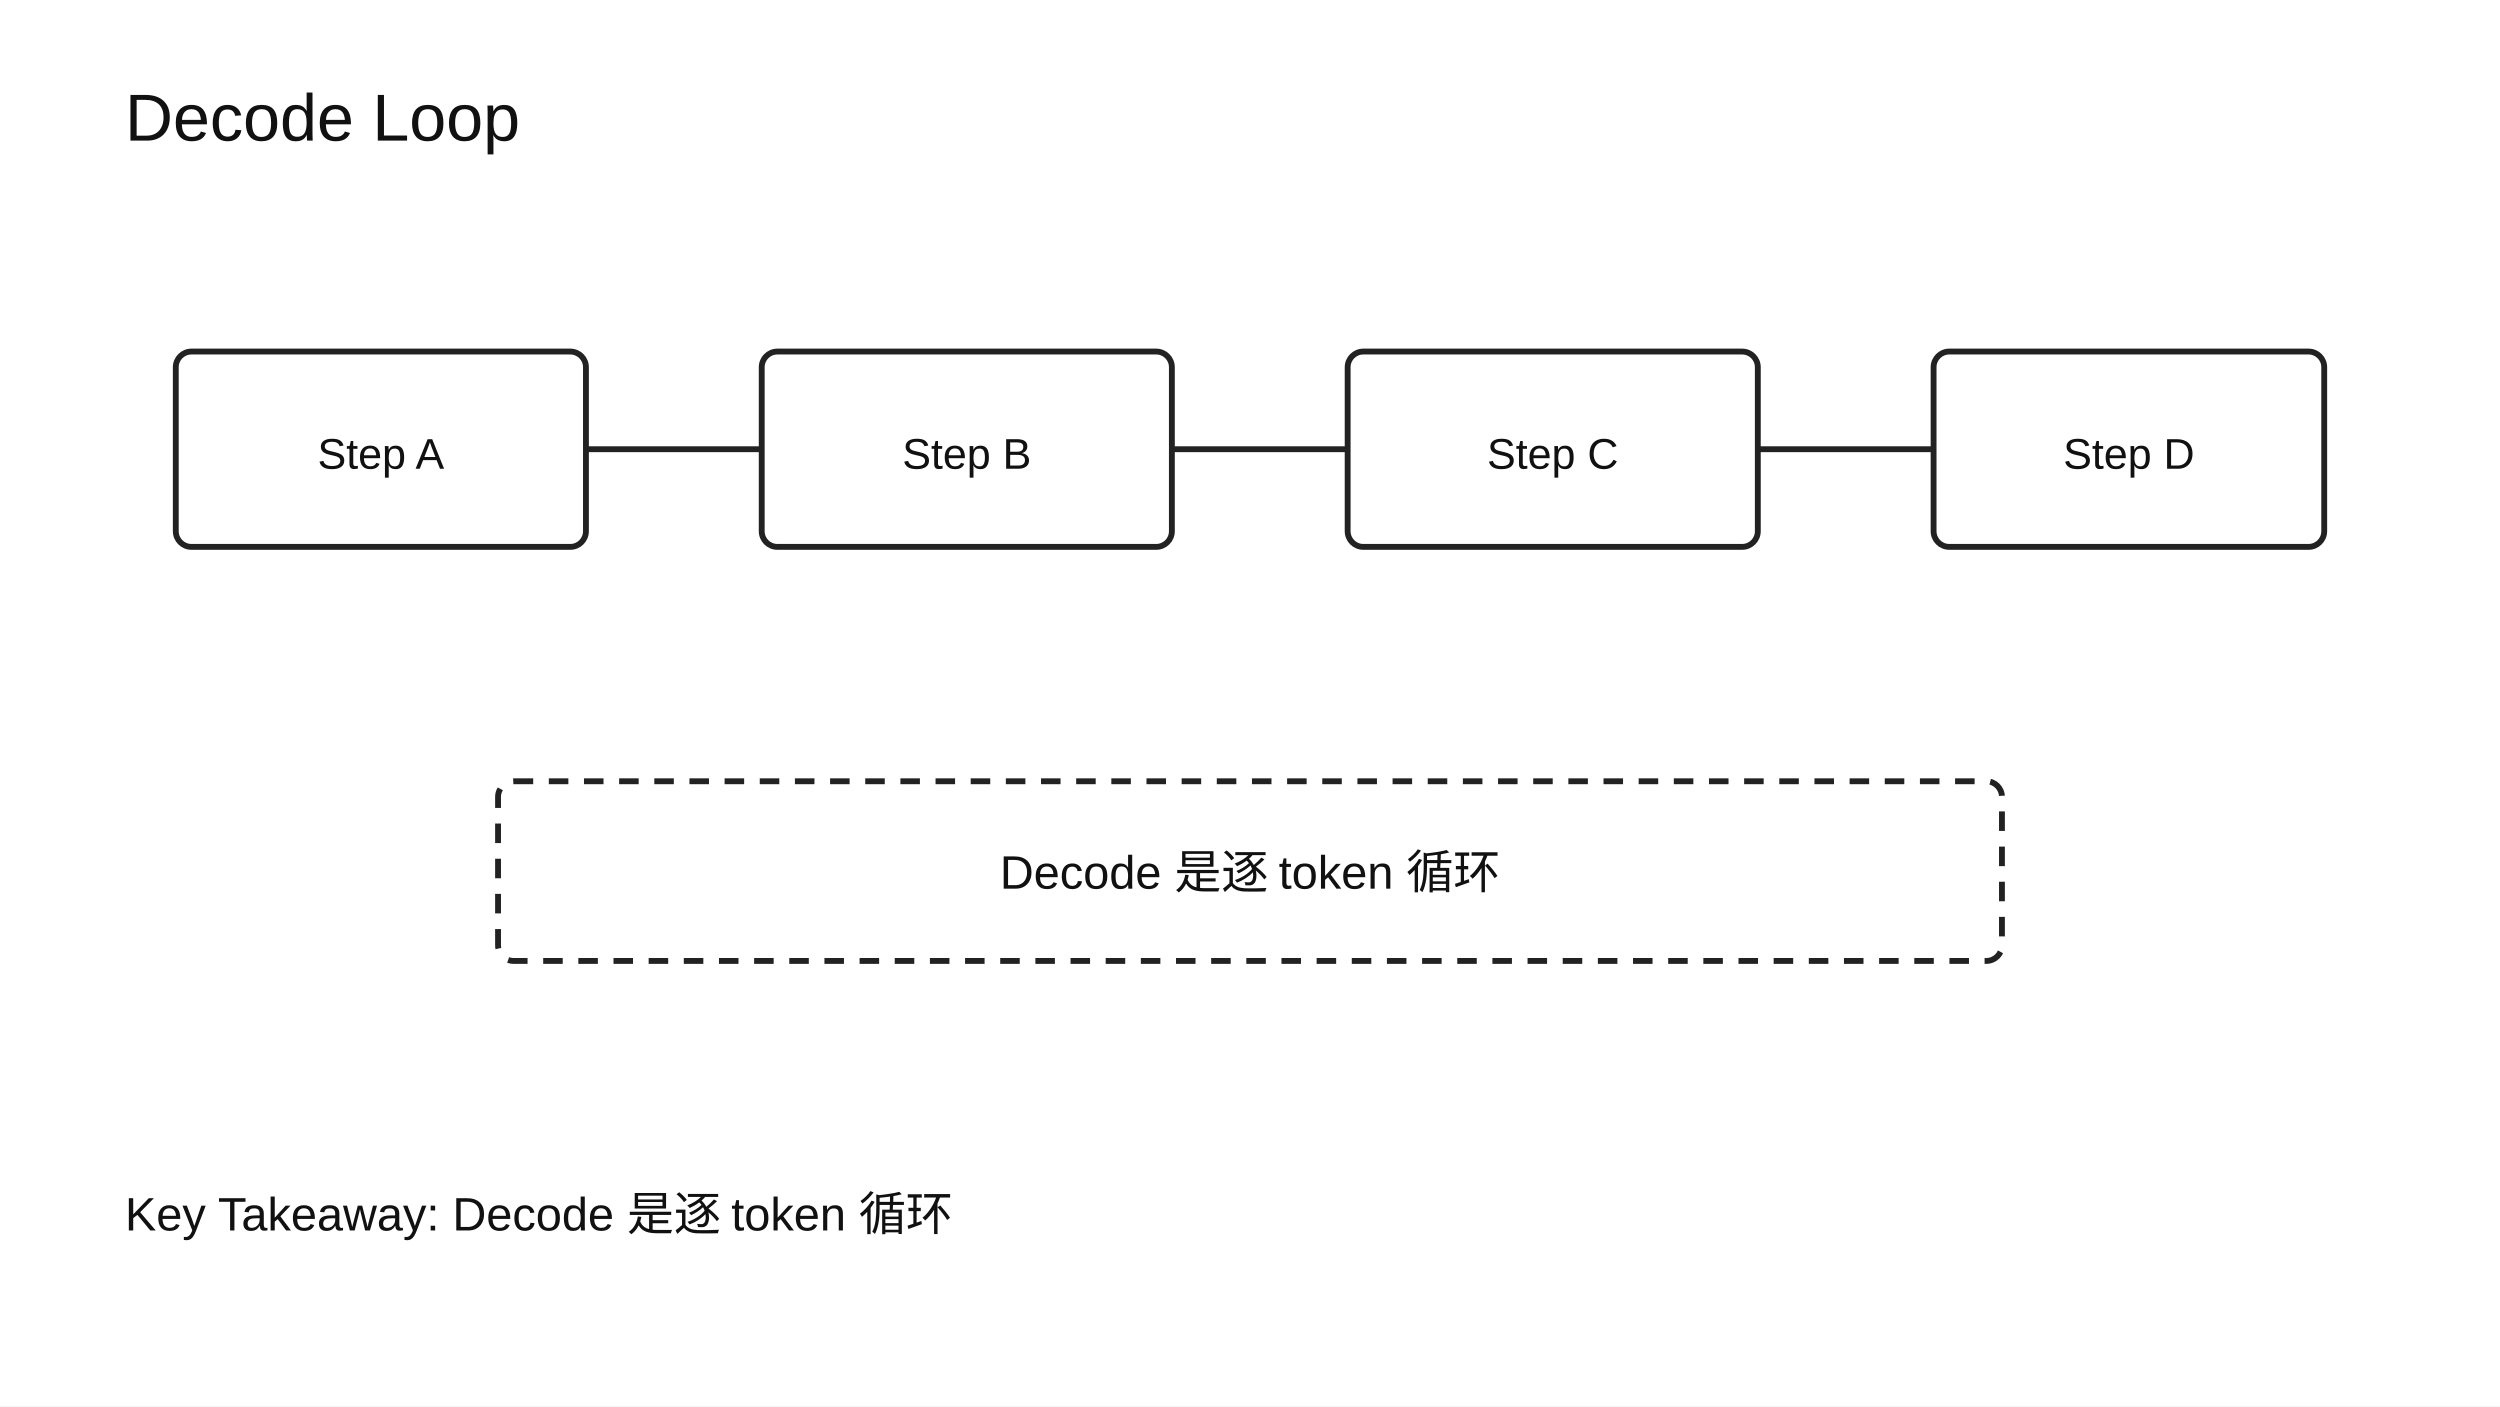
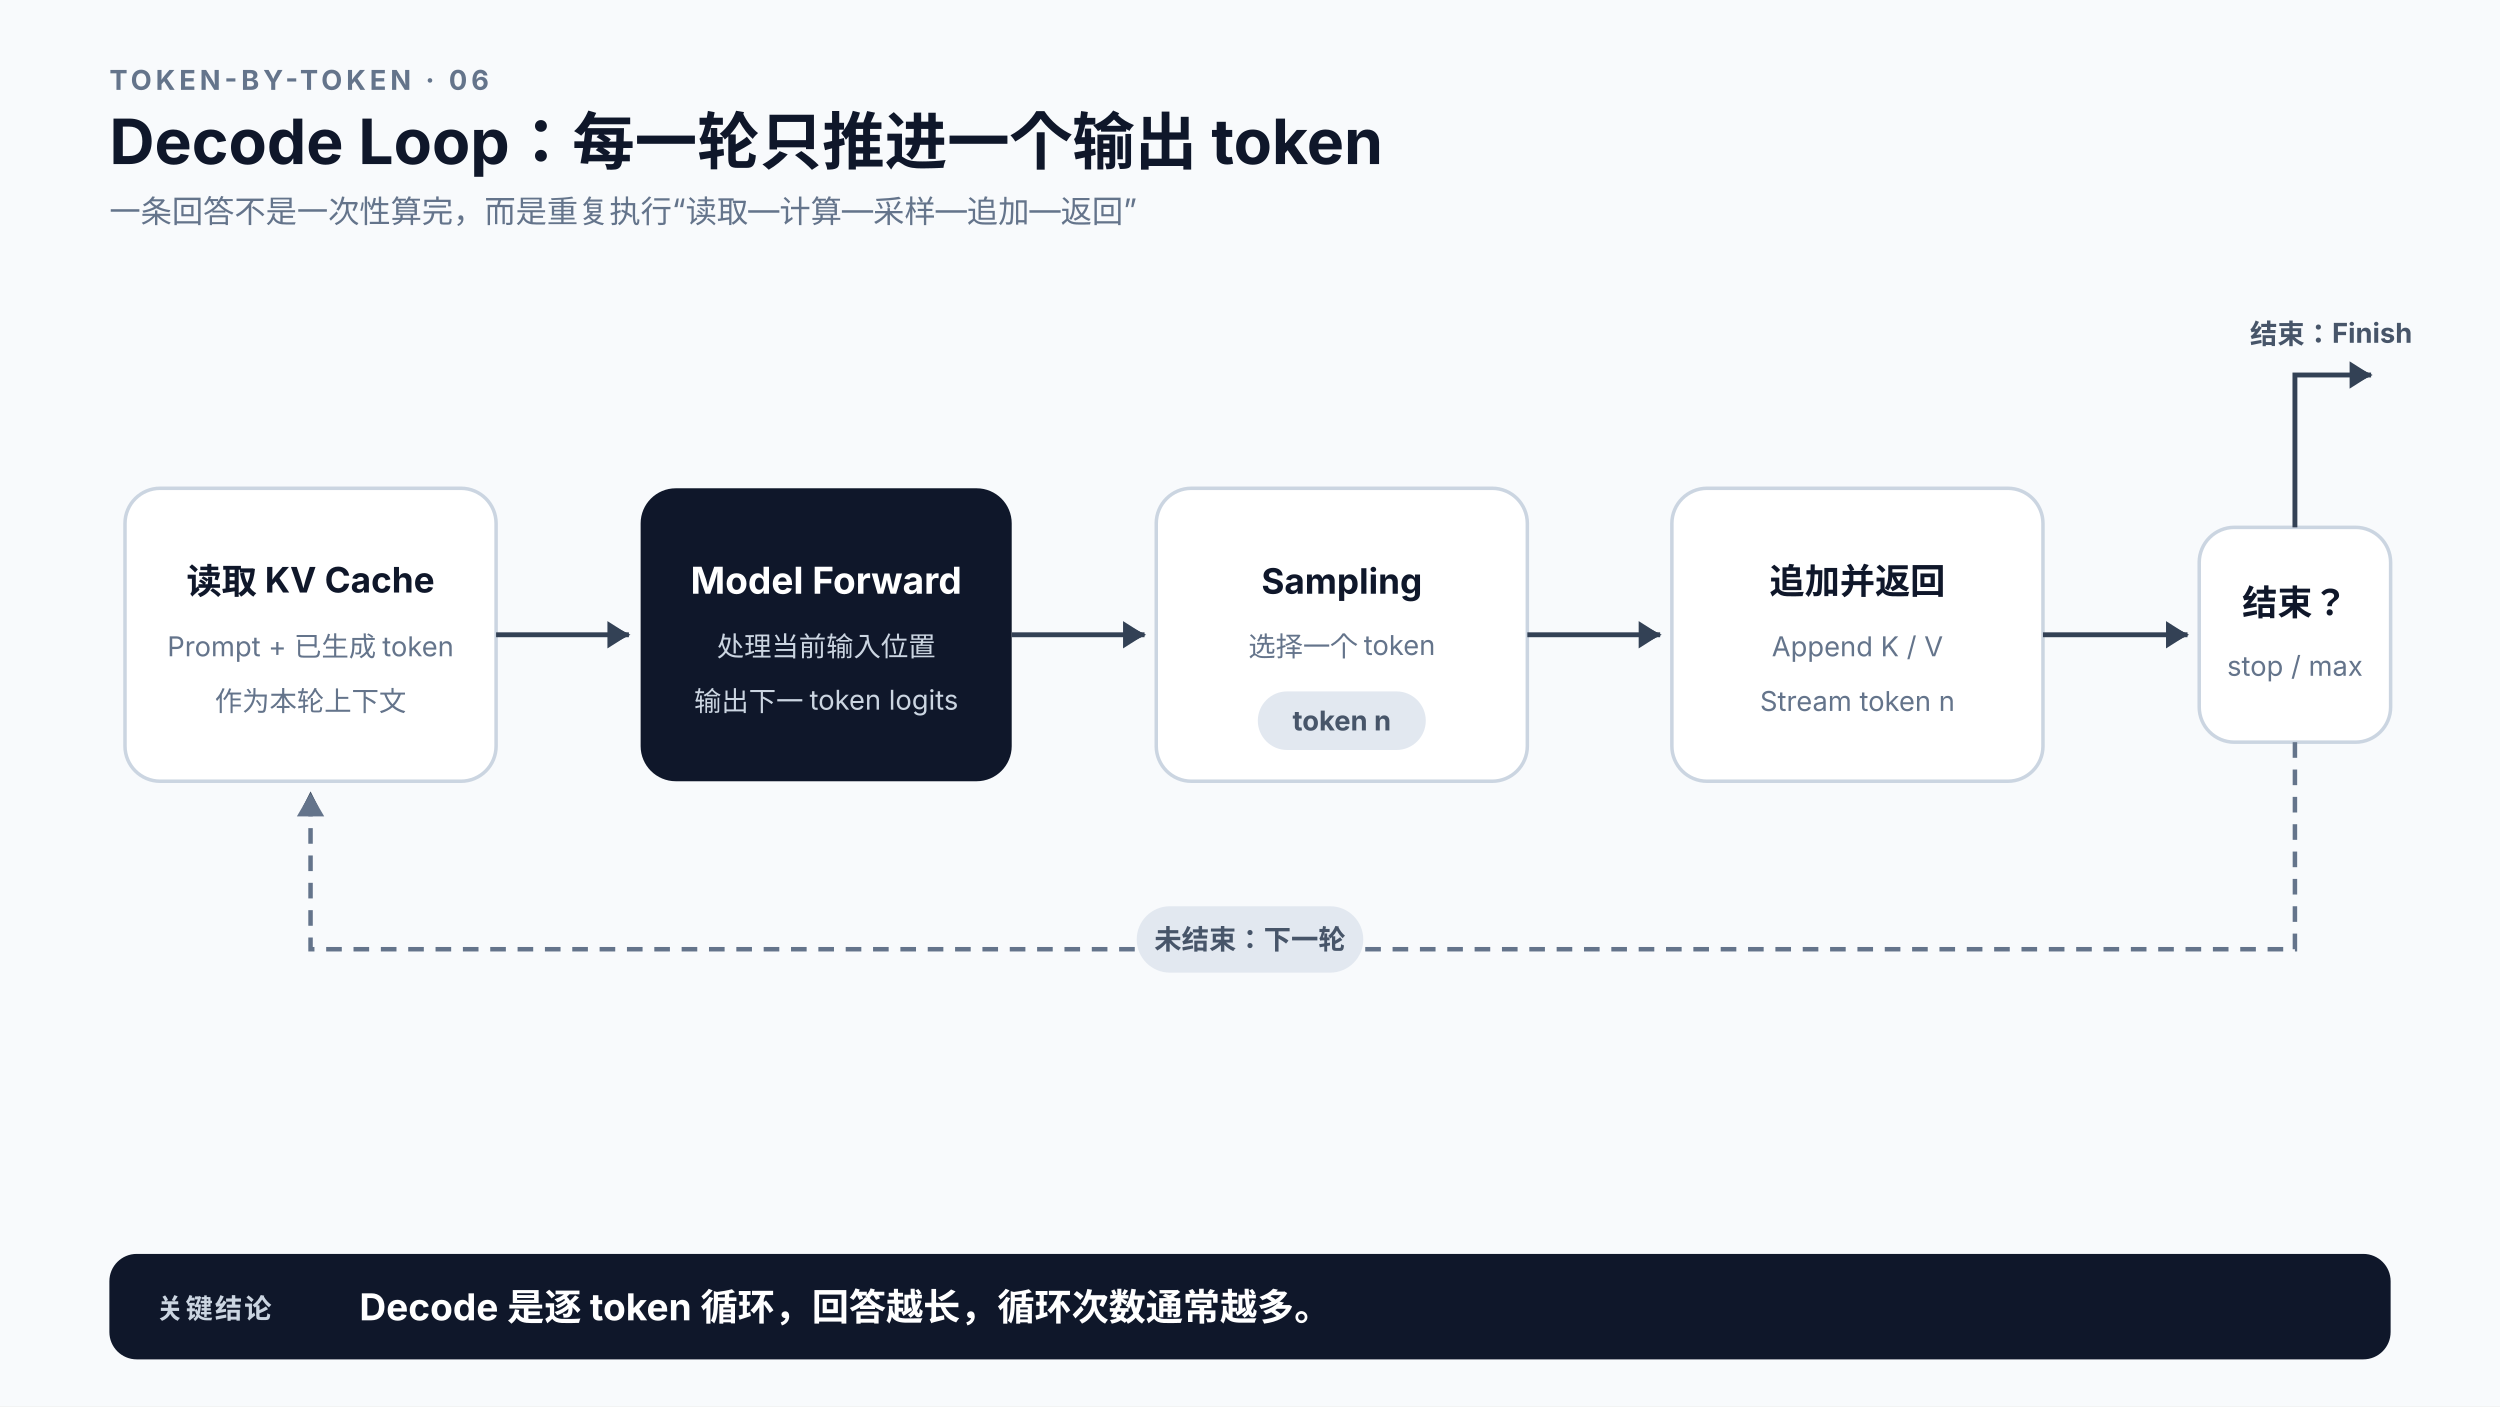
- <svg xmlns="http://www.w3.org/2000/svg" width="1280" height="720" viewBox="0 0 1280 720">
-   <rect width="1280" height="720" fill="#fff" />
-   <text x="64" y="72" font-family="Arial, sans-serif" font-size="34" fill="#111">Decode Loop</text>
-   <g fill="none" stroke="#222" stroke-width="3">
-     <rect x="90" y="180" width="210" height="100" rx="8" />
-     <rect x="390" y="180" width="210" height="100" rx="8" />
-     <rect x="690" y="180" width="210" height="100" rx="8" />
-     <rect x="990" y="180" width="200" height="100" rx="8" />
-     <path d="M300 230h90M600 230h90M900 230h90" />
-     <rect x="255" y="400" width="770" height="92" rx="8" stroke-dasharray="10 8" />
+ <svg xmlns="http://www.w3.org/2000/svg" width="1280" height="720" viewBox="0 0 1280 720" role="img" aria-labelledby="fig-title fig-desc" data-figure-system="chapter01-v2" fill="#0F172A">
+   <defs>
+     <marker id="arrow" viewBox="0 0 10 10" refX="9" refY="5" markerWidth="8" markerHeight="8" orient="auto" markerUnits="userSpaceOnUse">
+       <path d="M0 0L10 5L0 10Z" fill="#334155" />
+     </marker>
+     <style>
+     text{font-family:-apple-system,BlinkMacSystemFont,"Segoe UI","PingFang SC","Microsoft YaHei",sans-serif}.k{font-size:14px;font-weight:700;letter-spacing:2px;fill:#64748B}.t{font-size:32px;font-weight:750}.sub{font-size:16px;fill:#64748B}.node{fill:#FFFFFF;stroke:#CBD5E1;stroke-width:1.8}.focus{fill:#0F172A}.h{font-size:18px;font-weight:750}.hl{font-size:19px;font-weight:750;fill:#FFFFFF}.s{font-size:14px;fill:#64748B}.sl{font-size:14px;fill:#CBD5E1}.flow{fill:none;stroke:#334155;stroke-width:2.5;marker-end:url(#arrow)}.loop{fill:none;stroke:#64748B;stroke-width:2.3;stroke-dasharray:8 6;marker-end:url(#arrow)}.badge{fill:#E2E8F0}.bt{font-size:14px;font-weight:700;fill:#475569}.take{fill:#0F172A}.tl{font-size:14px;font-weight:700;letter-spacing:1px;fill:#CBD5E1}.tv{font-size:19px;font-weight:650;fill:#FFFFFF}
+   </style>
+   </defs>
+   <rect width="1280" height="720" fill="#F8FAFC" />
+   <text class="k" x="56" y="46">TOKEN-BY-TOKEN · 06</text>
+   <text class="t" x="56" y="84">Decode Loop：每一轮只推进一个输出 token</text>
+   <text class="sub" x="56" y="114">一条回答不是一次性算完，而是重复执行“读取—计算—采样—追加—返回”</text>
+   <g transform="translate(64 250)">
+     <rect class="node" width="190" height="150" rx="18" />
+     <text class="h" x="95" y="54" text-anchor="middle">读取 KV Cache</text>
+     <text class="s" x="95" y="86" text-anchor="middle">Prompt + 已生成 token</text>
+     <text class="s" x="95" y="114" text-anchor="middle">作为本轮上下文</text>
  </g>
-   <g font-family="Arial, sans-serif" fill="#111" text-anchor="middle">
-     <text x="195" y="240" font-size="22">Step A</text>
-     <text x="495" y="240" font-size="22">Step B</text>
-     <text x="795" y="240" font-size="22">Step C</text>
-     <text x="1090" y="240" font-size="22">Step D</text>
-     <text x="640" y="455" font-size="24">Decode 是逐 token 循环</text>
+   <path class="flow" d="M254 325H322" />
+   <path d="M322 325l-11 -7v14z" fill="#334155" />
+   <g transform="translate(328 250)">
+     <rect class="focus" width="190" height="150" rx="18" />
+     <text class="hl" x="95" y="54" text-anchor="middle" fill="#FFFFFF">Model Forward</text>
+     <text class="sl" x="95" y="86" text-anchor="middle" fill="#CBD5E1">处理当前输入位置</text>
+     <text class="sl" x="95" y="114" text-anchor="middle" fill="#CBD5E1">输出下一 token logits</text>
  </g>
-   <text x="64" y="630" font-family="Arial, sans-serif" font-size="24" fill="#111">Key Takeaway: Decode 是逐 token 循环</text>
+   <path class="flow" d="M518 325H586" />
+   <path d="M586 325l-11 -7v14z" fill="#334155" />
+   <g transform="translate(592 250)">
+     <rect class="node" width="190" height="150" rx="18" />
+     <text class="h" x="95" y="54" text-anchor="middle">Sampling</text>
+     <text class="s" x="95" y="86" text-anchor="middle">选择一个 token</text>
+     <rect class="badge" x="52" y="104" width="86" height="30" rx="15" />
+     <text class="bt" x="95" y="124" text-anchor="middle">token n</text>
+   </g>
+   <path class="flow" d="M782 325H850" />
+   <path d="M850 325l-11 -7v14z" fill="#334155" />
+   <g transform="translate(856 250)">
+     <rect class="node" width="190" height="150" rx="18" />
+     <text class="h" x="95" y="54" text-anchor="middle">追加并返回</text>
+     <text class="s" x="95" y="86" text-anchor="middle">Append K / V</text>
+     <text class="s" x="95" y="114" text-anchor="middle">Stream token n</text>
+   </g>
+   <path class="flow" d="M1046 325H1120" />
+   <path d="M1120 325l-11 -7v14z" fill="#334155" />
+   <g transform="translate(1126 270)">
+     <rect class="node" width="98" height="110" rx="18" />
+     <text class="h" x="49" y="45" text-anchor="middle">结束？</text>
+     <text class="s" x="49" y="76" text-anchor="middle">stop / max</text>
+   </g>
+   <path class="loop" d="M1175 380V486H159V406" />
+   <path d="M159 406l-7 12h14z" fill="#64748B" />
+   <rect class="badge" x="582" y="464" width="116" height="34" rx="17" />
+   <text class="bt" x="640" y="486" text-anchor="middle">未结束：下一轮</text>
+   <path class="flow" d="M1175 270V192H1214" />
+   <path d="M1214 192l-11 -7v14z" fill="#334155" />
+   <text class="bt" x="1152" y="176">结束：Finish</text>
+   <rect class="take" x="56" y="642" width="1168" height="54" rx="14" />
+   <text class="tl" x="80" y="675" fill="#CBD5E1">关键结论</text>
+   <text class="tv" x="184" y="676" fill="#FFFFFF">Decode 是逐 token 循环，回答越长，循环次数通常越多。</text>
</svg>
